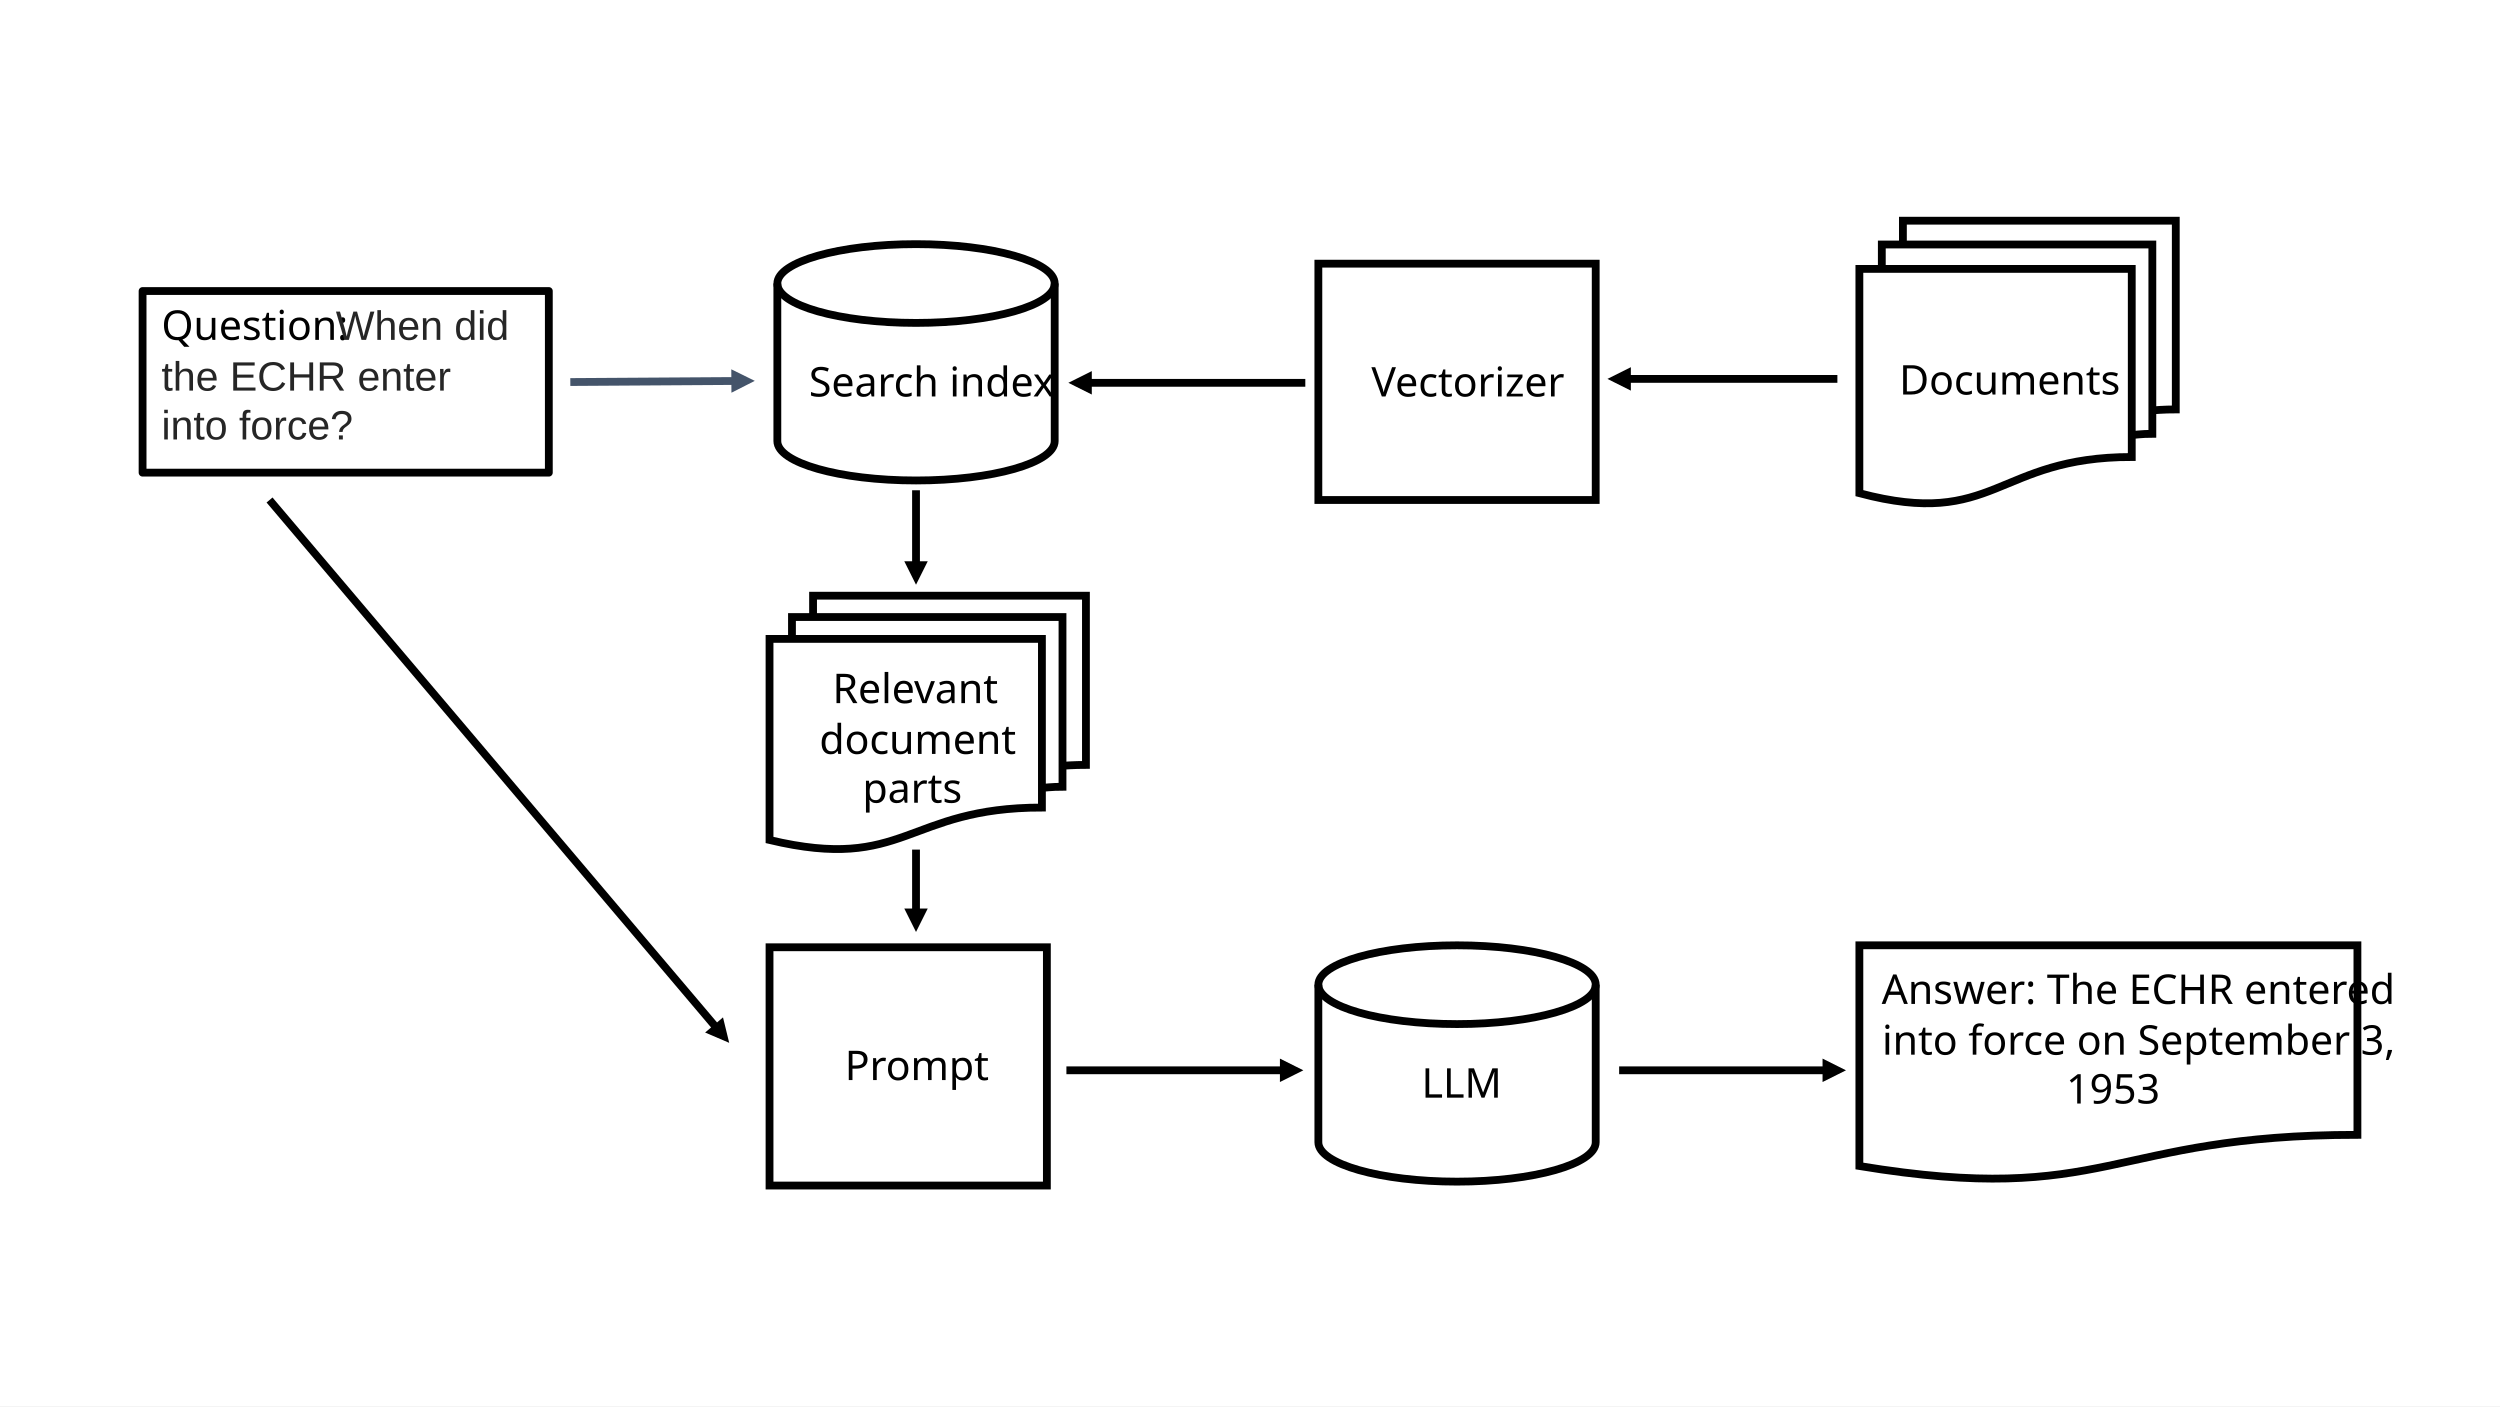
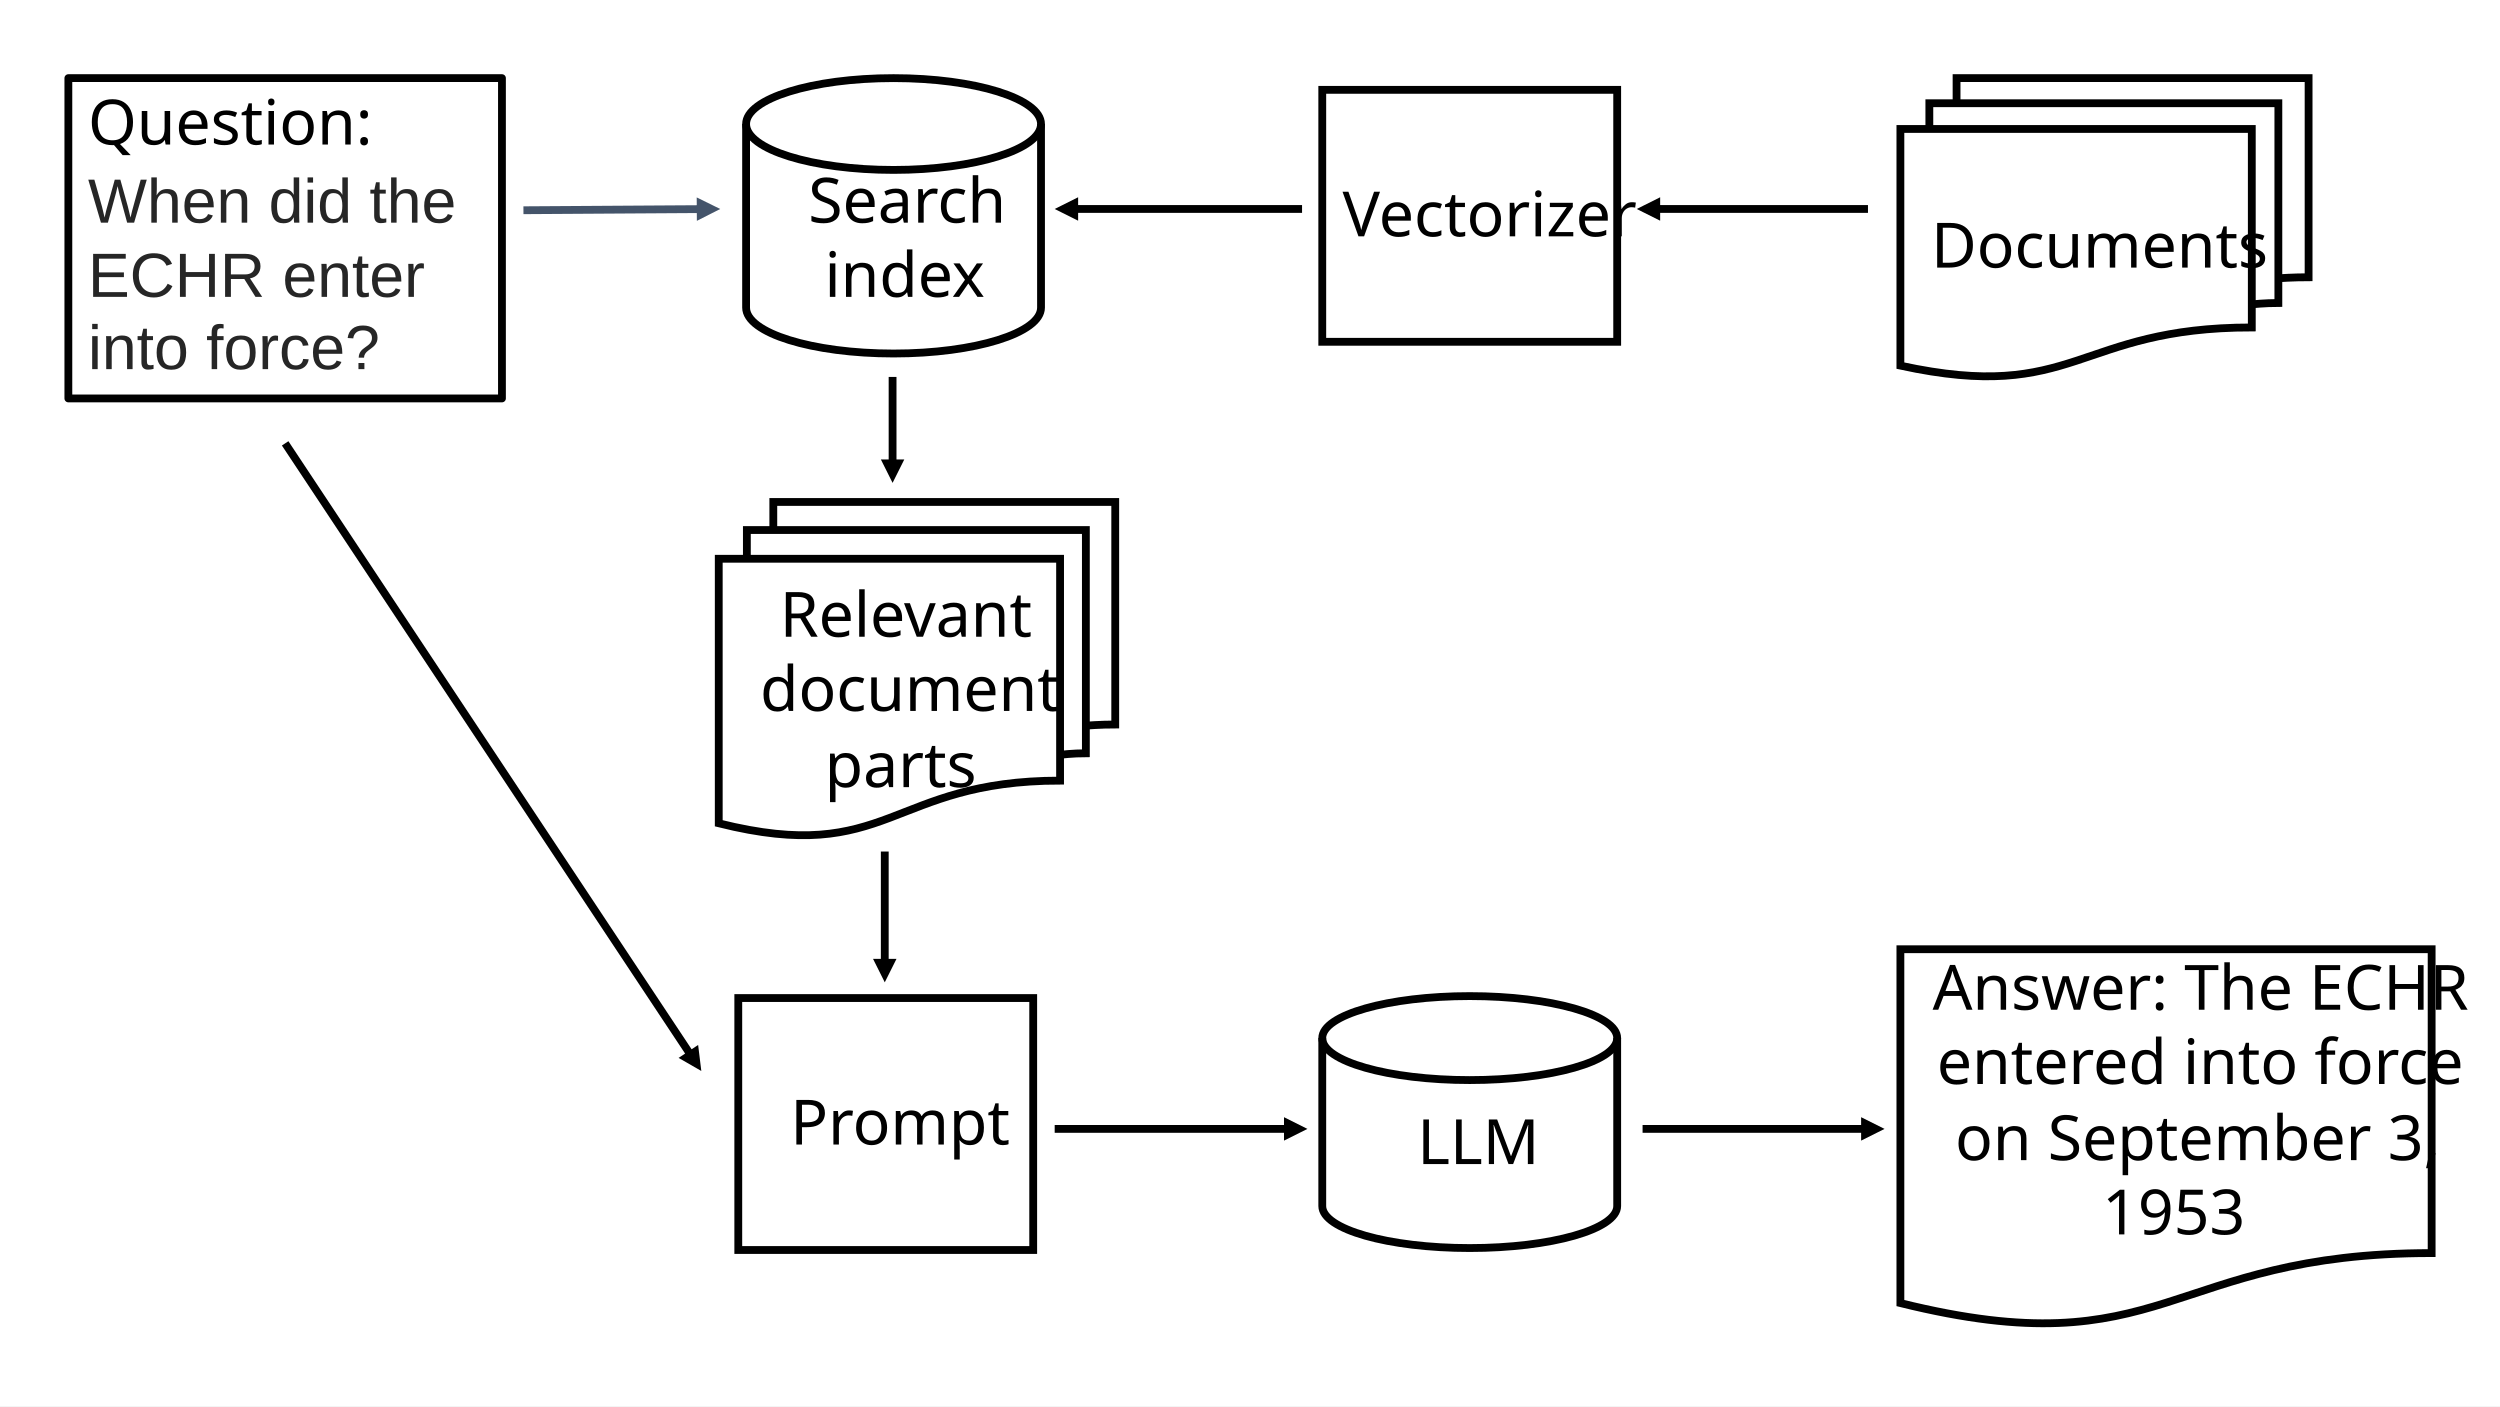
<svg xmlns="http://www.w3.org/2000/svg" width="1280" height="720" overflow="hidden">
  <g>
    <rect x="0" y="0" width="1280" height="720" fill="#FFFFFF" />
-     <rect x="73" y="149" width="208" height="93" stroke="#000000" stroke-width="4" stroke-linejoin="round" stroke-miterlimit="10" fill="none" />
-     <text font-family="Calibri,Calibri_MSFontService,sans-serif" font-weight="400" font-size="21" transform="translate(82.6709 174)">Question:</text>
-     <text fill="#262626" font-family="Arial,Arial_MSFontService,sans-serif" font-weight="400" font-size="21" transform="translate(171.931 174)">When did</text>
-     <text fill="#262626" font-family="Arial,Arial_MSFontService,sans-serif" font-weight="400" font-size="21" transform="translate(82.6709 200)">the ECHR enter</text>
-     <text fill="#262626" font-family="Arial,Arial_MSFontService,sans-serif" font-weight="400" font-size="21" transform="translate(82.6709 225)">into force?</text>
-     <path d="M0.013-2 84.471-1.46 84.445 2.54-0.013 2ZM82.496-5.473 94.458 0.604 82.42 6.527Z" fill="#44546A" transform="matrix(1 0 0 -1 292 195.604)" />
-     <path d="M952 252.509C1021.73 271.037 1021.73 233.981 1091.46 233.981L1091.46 137.67 952 137.67ZM963.49 137.67 963.49 125.184 1102 125.184 1102 222.099C1096.73 222.099 1091.46 222.77 1091.46 222.77L1091.46 137.67ZM974.29 125.184 974.29 113 1114 113 1114 209.613C1108 209.613 1102 210.116 1102 210.116L1102 125.184Z" fill="#FFFFFF" fill-rule="evenodd" />
-     <path d="M952 137.67 1091.46 137.67 1091.46 233.981C1021.73 233.981 1021.73 271.037 952 252.509ZM963.49 137.67 963.49 125.184 1102 125.184 1102 222.099C1096.73 222.099 1091.46 222.77 1091.46 222.77M974.29 125.184 974.29 113 1114 113 1114 209.613C1108 209.613 1102 210.116 1102 210.116" stroke="#000000" stroke-width="4" stroke-miterlimit="8" fill="none" fill-rule="evenodd" />
-     <text font-family="Calibri,Calibri_MSFontService,sans-serif" font-weight="400" font-size="21" transform="translate(972.385 202)">Documents</text>
-     <path d="M398 145.167C398 134.029 429.788 125 469 125 508.212 125 540 134.029 540 145.167L540 225.833C540 236.971 508.212 246 469 246 429.788 246 398 236.971 398 225.833Z" fill="#FFFFFF" fill-rule="evenodd" />
-     <path d="M540 145.167C540 156.304 508.212 165.333 469 165.333 429.788 165.333 398 156.304 398 145.167" stroke="#000000" stroke-width="4" stroke-miterlimit="8" fill="none" fill-rule="evenodd" />
-     <path d="M398 145.167C398 134.029 429.788 125 469 125 508.212 125 540 134.029 540 145.167L540 225.833C540 236.971 508.212 246 469 246 429.788 246 398 236.971 398 225.833Z" stroke="#000000" stroke-width="4" stroke-miterlimit="8" fill="none" fill-rule="evenodd" />
-     <text font-family="Calibri,Calibri_MSFontService,sans-serif" font-weight="400" font-size="21" transform="translate(414.161 203)">Search index</text>
-     <path d="M1.73074e-06-2 111.32-2 111.32 2-1.73074e-06 2ZM109.32-6 121.32 0 109.32 6Z" transform="matrix(-1 0 0 1 668.32 196)" />
-     <path d="M394 430.077C463.735 446.688 463.735 413.466 533.463 413.466L533.463 327.118 394 327.118ZM405.49 327.118 405.49 315.924 544 315.924 544 402.813C538.735 402.813 533.463 403.415 533.463 403.415L533.463 327.118ZM416.29 315.924 416.29 305 556 305 556 391.619C550 391.619 544 392.07 544 392.07L544 315.924Z" fill="#FFFFFF" fill-rule="evenodd" />
-     <path d="M394 327.118 533.463 327.118 533.463 413.466C463.735 413.466 463.735 446.688 394 430.077ZM405.49 327.118 405.49 315.924 544 315.924 544 402.813C538.735 402.813 533.463 403.415 533.463 403.415M416.29 315.924 416.29 305 556 305 556 391.619C550 391.619 544 392.07 544 392.07" stroke="#000000" stroke-width="4" stroke-miterlimit="8" fill="none" fill-rule="evenodd" />
-     <text font-family="Calibri,Calibri_MSFontService,sans-serif" font-weight="400" font-size="21" transform="translate(426.254 360)">Relevant</text>
-     <text font-family="Calibri,Calibri_MSFontService,sans-serif" font-weight="400" font-size="21" transform="translate(419.527 386)">document</text>
-     <text font-family="Calibri,Calibri_MSFontService,sans-serif" font-weight="400" font-size="21" transform="translate(441.594 411)">parts</text>
-     <path d="M471 251 471 289.378 467 289.378 467 251ZM475 287.378 469 299.378 463 287.378Z" />
-     <rect x="394" y="485" width="142" height="122" stroke="#000000" stroke-width="4" stroke-miterlimit="8" fill="#FFFFFF" />
-     <text font-family="Calibri,Calibri_MSFontService,sans-serif" font-weight="400" font-size="21" transform="translate(432.54 553)">Prompt</text>
-     <path d="M139.526 254.708 368.417 525.007 365.364 527.592 136.474 257.292ZM370.177 520.896 373.353 533.931 361.019 528.651Z" />
-     <path d="M471 435 471 467.167 467 467.167 467 435ZM475 465.167 469 477.167 463 465.167Z" />
-     <path d="M675 504.167C675 493.029 706.788 484 746 484 785.212 484 817 493.029 817 504.167L817 584.833C817 595.971 785.212 605 746 605 706.788 605 675 595.971 675 584.833Z" fill="#FFFFFF" fill-rule="evenodd" />
-     <path d="M817 504.167C817 515.304 785.212 524.333 746 524.333 706.788 524.333 675 515.304 675 504.167" stroke="#000000" stroke-width="4" stroke-miterlimit="8" fill="none" fill-rule="evenodd" />
-     <path d="M675 504.167C675 493.029 706.788 484 746 484 785.212 484 817 493.029 817 504.167L817 584.833C817 595.971 785.212 605 746 605 706.788 605 675 595.971 675 584.833Z" stroke="#000000" stroke-width="4" stroke-miterlimit="8" fill="none" fill-rule="evenodd" />
-     <text font-family="Calibri,Calibri_MSFontService,sans-serif" font-weight="400" font-size="21" transform="translate(727.844 562)">LLM</text>
-     <path d="M546 546 657.32 546 657.32 550 546 550ZM655.32 542 667.32 548 655.32 554Z" />
-     <path d="M952 484 1207 484 1207 581.035C1079.5 581.035 1079.5 618.008 952 597.001Z" stroke="#000000" stroke-width="4" stroke-miterlimit="8" fill="#FFFFFF" fill-rule="evenodd" />
-     <text font-family="Calibri,Calibri_MSFontService,sans-serif" font-weight="400" font-size="21" transform="translate(963.42 514)">Answer: The ECHR entered</text>
-     <text font-family="Calibri,Calibri_MSFontService,sans-serif" font-weight="400" font-size="21" transform="translate(963.62 540)">into force on September 3,</text>
-     <text font-family="Calibri,Calibri_MSFontService,sans-serif" font-weight="400" font-size="21" transform="translate(1057.87 565)">1953</text>
-     <path d="M829 546 935.148 546 935.148 550 829 550ZM933.148 542 945.148 548 933.148 554Z" />
-     <rect x="675" y="135" width="142" height="121" stroke="#000000" stroke-width="4" stroke-miterlimit="8" fill="#FFFFFF" />
-     <text font-family="Calibri,Calibri_MSFontService,sans-serif" font-weight="400" font-size="21" transform="translate(702.134 203)">Vectorizer</text>
-     <path d="M1.78338e-06-2 107.739-2 107.739 2-1.78338e-06 2ZM105.739-6 117.739 0 105.739 6Z" transform="matrix(-1 0 0 1 940.739 194)" />
+     <rect x="35" y="40" width="222" height="164" stroke="#000000" stroke-width="4" stroke-linejoin="round" stroke-miterlimit="10" fill="none" />
+     <text font-family="Calibri,Calibri_MSFontService,sans-serif" font-weight="400" font-size="32" transform="translate(45.0563 74)">Question:</text>
+     <text fill="#262626" font-family="Arial,Arial_MSFontService,sans-serif" font-weight="400" font-size="32" transform="translate(45.0563 114)">When did the</text>
+     <text fill="#262626" font-family="Arial,Arial_MSFontService,sans-serif" font-weight="400" font-size="32" transform="translate(45.0563 152)">ECHR enter</text>
+     <text fill="#262626" font-family="Arial,Arial_MSFontService,sans-serif" font-weight="400" font-size="32" transform="translate(45.0563 189)">into force?</text>
+     <path d="M0.013-2 90.768-1.42 90.743 2.58-0.013 2ZM88.794-5.433 100.755 0.644 88.717 6.567Z" fill="#44546A" transform="matrix(1 0 0 -1 268 107.644)" />
+     <path d="M973 187.206C1062.97 206.756 1062.97 167.656 1152.92 167.656L1152.92 66.031 973 66.031ZM987.824 66.031 987.824 52.856 1166.52 52.856 1166.52 155.118C1159.73 155.118 1152.92 155.827 1152.92 155.827L1152.92 66.031ZM1001.76 52.856 1001.76 40 1182 40 1182 141.943C1174.26 141.943 1166.52 142.475 1166.52 142.475L1166.52 52.856Z" fill="#FFFFFF" fill-rule="evenodd" />
+     <path d="M973 66.031 1152.92 66.031 1152.92 167.656C1062.97 167.656 1062.97 206.756 973 187.206ZM987.824 66.031 987.824 52.856 1166.52 52.856 1166.52 155.118C1159.73 155.118 1152.92 155.827 1152.92 155.827M1001.76 52.856 1001.76 40 1182 40 1182 141.943C1174.26 141.943 1166.52 142.475 1166.52 142.475" stroke="#000000" stroke-width="4" stroke-miterlimit="8" fill="none" fill-rule="evenodd" />
+     <text font-family="Calibri,Calibri_MSFontService,sans-serif" font-weight="400" font-size="32" transform="translate(988.722 137)">Documents</text>
+     <path d="M382 63.5C382 50.521 415.802 40 457.5 40 499.197 40 533 50.521 533 63.5L533 157.5C533 170.479 499.197 181 457.5 181 415.802 181 382 170.479 382 157.5Z" fill="#FFFFFF" fill-rule="evenodd" />
+     <path d="M533 63.5C533 76.479 499.197 87 457.5 87 415.802 87 382 76.479 382 63.5" stroke="#000000" stroke-width="4" stroke-miterlimit="8" fill="none" fill-rule="evenodd" />
+     <path d="M382 63.5C382 50.521 415.802 40 457.5 40 499.197 40 533 50.521 533 63.5L533 157.5C533 170.479 499.197 181 457.5 181 415.802 181 382 170.479 382 157.5Z" stroke="#000000" stroke-width="4" stroke-miterlimit="8" fill="none" fill-rule="evenodd" />
+     <text font-family="Calibri,Calibri_MSFontService,sans-serif" font-weight="400" font-size="32" transform="translate(413.825 114)">Search</text>
+     <text font-family="Calibri,Calibri_MSFontService,sans-serif" font-weight="400" font-size="32" transform="translate(422.172 152)">index</text>
+     <path d="M1.65789e-06-2 116.651-2 116.651 2-1.65789e-06 2ZM114.651-6 126.651 0 114.651 6Z" transform="matrix(-1 0 0 1 666.651 107)" />
+     <path d="M368 421.524C455.384 443.374 455.384 399.674 542.759 399.674L542.759 286.094 368 286.094ZM382.398 286.094 382.398 271.369 555.963 271.369 555.963 385.662C549.365 385.662 542.759 386.453 542.759 386.453L542.759 286.094ZM395.931 271.369 395.931 257 571 257 571 370.937C563.481 370.937 555.963 371.53 555.963 371.53L555.963 271.369Z" fill="#FFFFFF" fill-rule="evenodd" />
+     <path d="M368 286.094 542.759 286.094 542.759 399.674C455.384 399.674 455.384 443.374 368 421.524ZM382.398 286.094 382.398 271.369 555.963 271.369 555.963 385.662C549.365 385.662 542.759 386.453 542.759 386.453M395.931 271.369 395.931 257 571 257 571 370.937C563.481 370.937 555.963 371.53 555.963 371.53" stroke="#000000" stroke-width="4" stroke-miterlimit="8" fill="none" fill-rule="evenodd" />
+     <text font-family="Calibri,Calibri_MSFontService,sans-serif" font-weight="400" font-size="32" transform="translate(399.234 326)">Relevant</text>
+     <text font-family="Calibri,Calibri_MSFontService,sans-serif" font-weight="400" font-size="32" transform="translate(389.148 364)">document</text>
+     <text font-family="Calibri,Calibri_MSFontService,sans-serif" font-weight="400" font-size="32" transform="translate(422.247 403)">parts</text>
+     <path d="M459 193 459 237.237 455 237.237 455 193ZM463 235.237 457 247.237 451 235.237Z" />
+     <rect x="378" y="511" width="151" height="129" stroke="#000000" stroke-width="4" stroke-miterlimit="8" fill="#FFFFFF" />
+     <text font-family="Calibri,Calibri_MSFontService,sans-serif" font-weight="400" font-size="32" transform="translate(404.626 586)">Prompt</text>
+     <path d="M147.667 225.895 355.214 538.894 351.88 541.105 144.333 228.105ZM357.442 535.017 359.073 548.334 347.441 541.649Z" />
+     <path d="M455 436 455 492.951 451 492.951 451 436ZM459 490.951 453 502.951 447 490.951Z" />
+     <path d="M677 531.5C677 519.626 710.802 510 752.5 510 794.198 510 828 519.626 828 531.5L828 617.5C828 629.374 794.198 639 752.5 639 710.802 639 677 629.374 677 617.5Z" fill="#FFFFFF" fill-rule="evenodd" />
+     <path d="M828 531.5C828 543.374 794.198 553 752.5 553 710.802 553 677 543.374 677 531.5" stroke="#000000" stroke-width="4" stroke-miterlimit="8" fill="none" fill-rule="evenodd" />
+     <path d="M677 531.5C677 519.626 710.802 510 752.5 510 794.198 510 828 519.626 828 531.5L828 617.5C828 629.374 794.198 639 752.5 639 710.802 639 677 629.374 677 617.5Z" stroke="#000000" stroke-width="4" stroke-miterlimit="8" fill="none" fill-rule="evenodd" />
+     <text font-family="Calibri,Calibri_MSFontService,sans-serif" font-weight="400" font-size="32" transform="translate(725.642 596)">LLM</text>
+     <path d="M540 576 659.408 576 659.408 580 540 580ZM657.408 572 669.408 578 657.408 584Z" />
+     <path d="M973 486 1245 486 1245 641.577C1109 641.577 1109 700.855 973 667.174Z" stroke="#000000" stroke-width="4" stroke-miterlimit="8" fill="#FFFFFF" fill-rule="evenodd" />
+     <text font-family="Calibri,Calibri_MSFontService,sans-serif" font-weight="400" font-size="32" transform="translate(989.485 517)">Answer: The ECHR</text>
+     <text font-family="Calibri,Calibri_MSFontService,sans-serif" font-weight="400" font-size="32" transform="translate(991.659 555)">entered into force</text>
+     <text font-family="Calibri,Calibri_MSFontService,sans-serif" font-weight="400" font-size="32" transform="translate(1000.99 594)">on September 3,</text>
+     <text font-family="Calibri,Calibri_MSFontService,sans-serif" font-weight="400" font-size="32" transform="translate(1076.33 632)">1953</text>
+     <path d="M841 576 954.891 576 954.891 580 841 580ZM952.891 572 964.891 578 952.891 584Z" />
+     <rect x="677" y="46" width="151" height="129" stroke="#000000" stroke-width="4" stroke-miterlimit="8" fill="#FFFFFF" />
+     <text font-family="Calibri,Calibri_MSFontService,sans-serif" font-weight="400" font-size="32" transform="translate(687.372 121)">Vectorizer</text>
+     <path d="M1.77339e-06-2 108.403-2 108.403 2-1.77339e-06 2ZM106.403-6 118.403 0 106.403 6Z" transform="matrix(-1 0 0 1 956.403 107)" />
  </g>
</svg>
